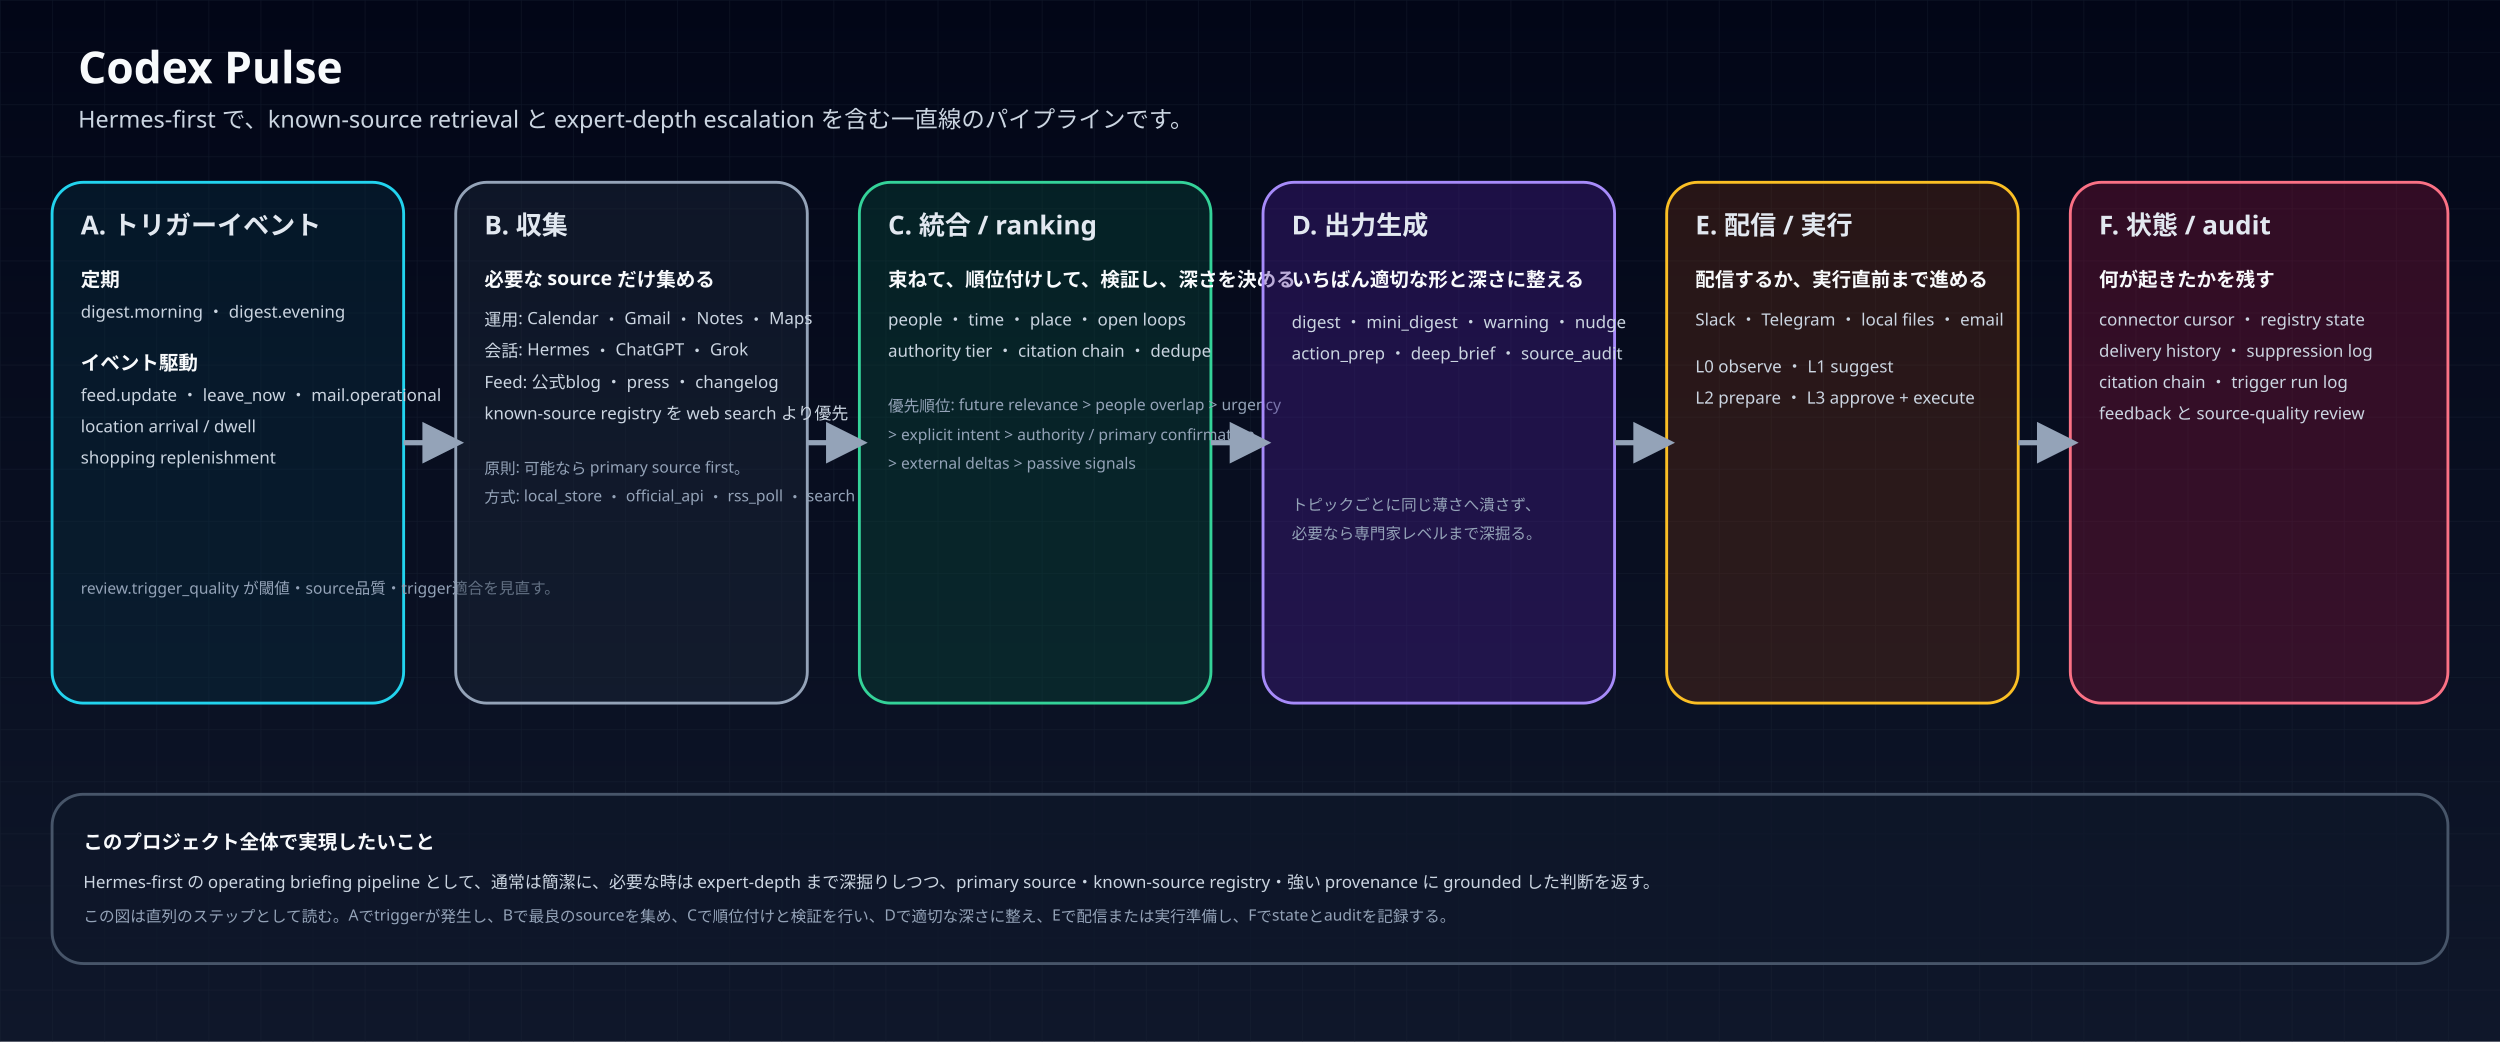
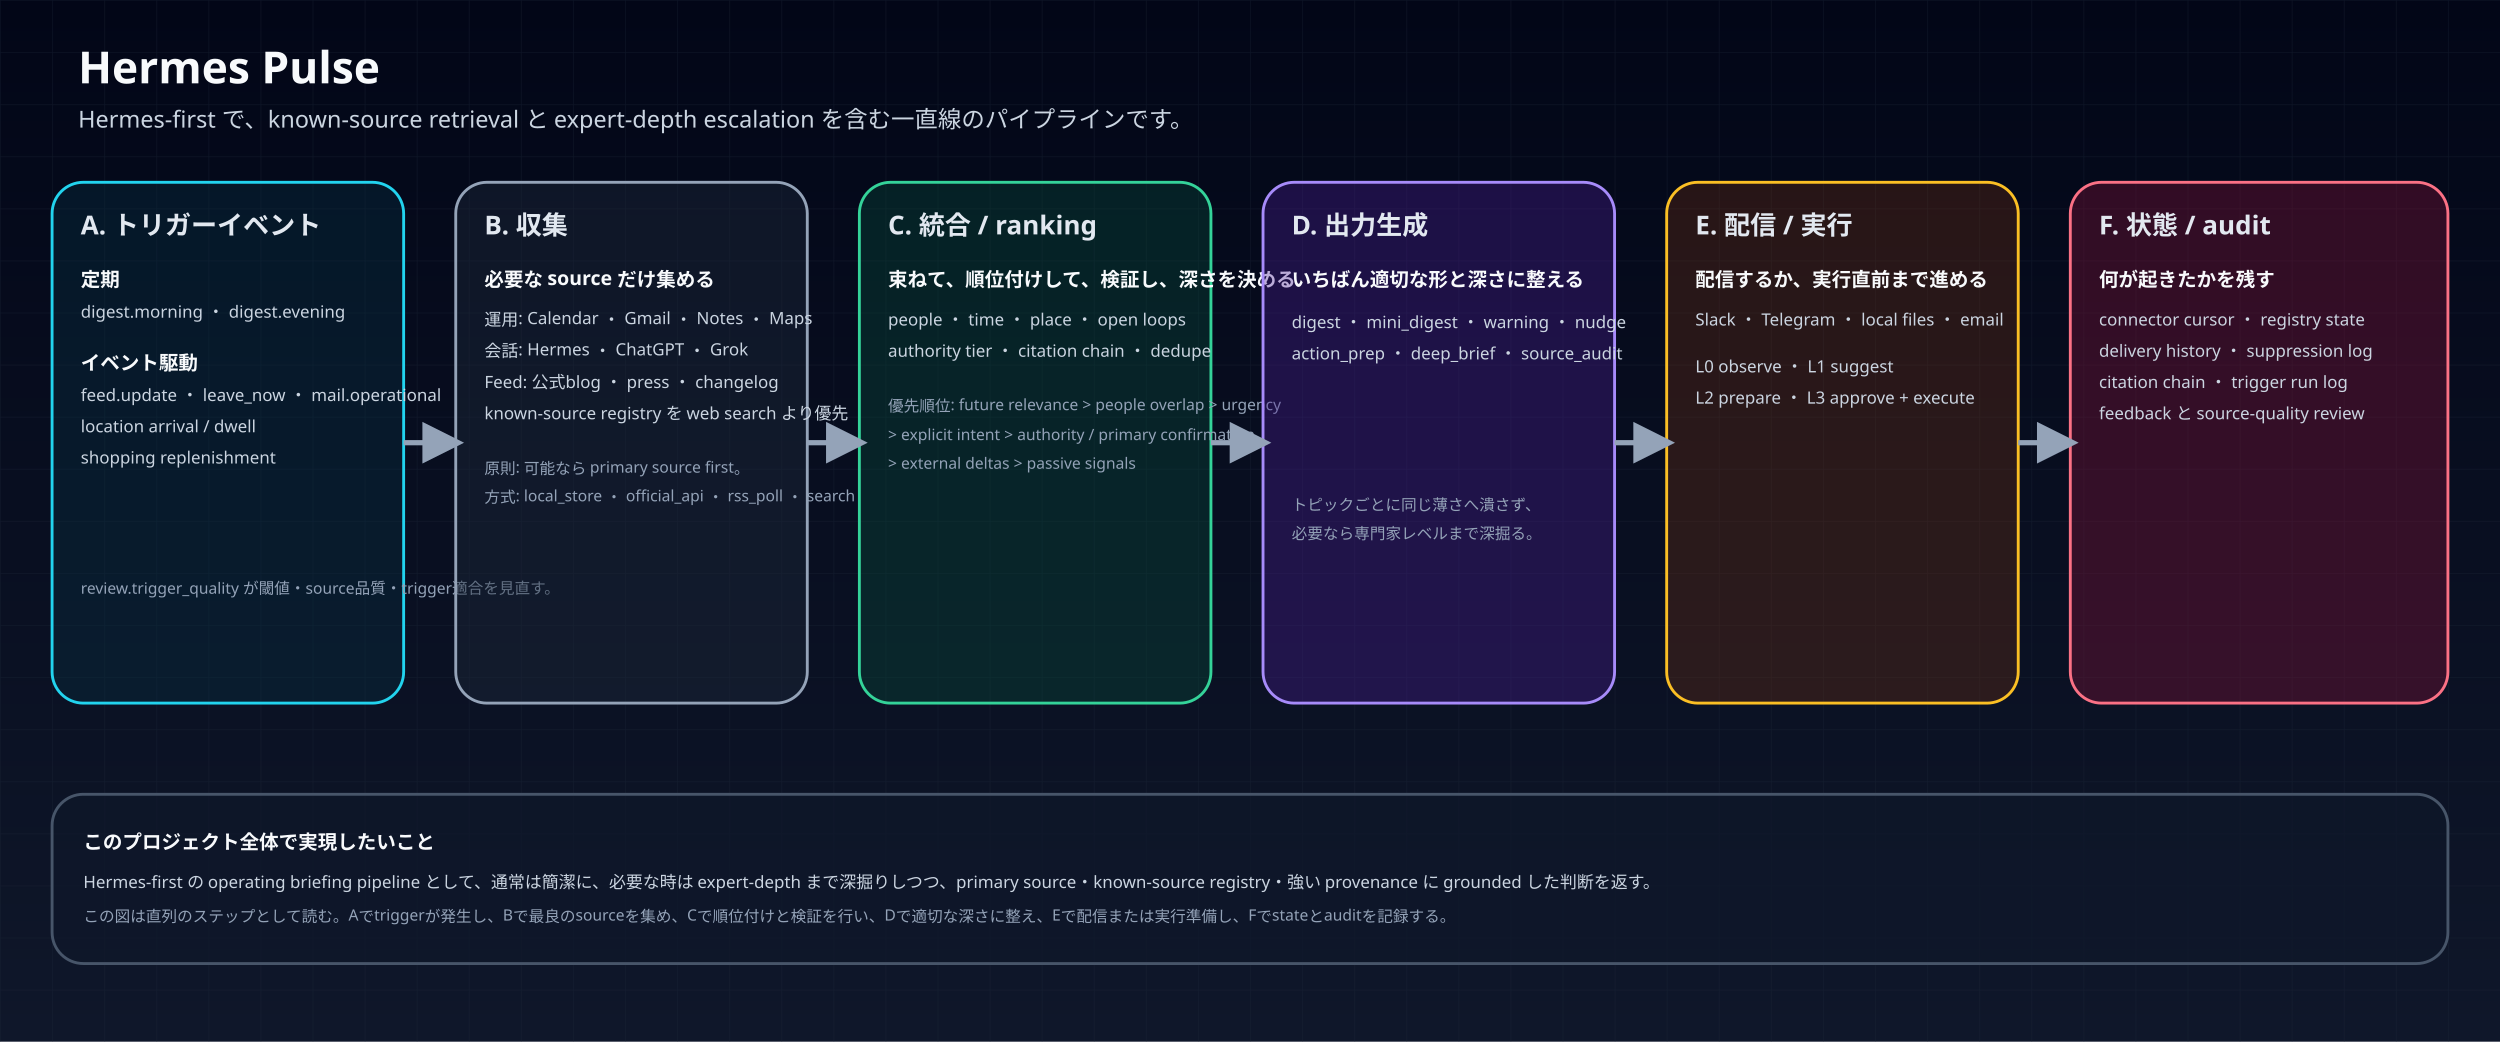
<svg xmlns="http://www.w3.org/2000/svg" width="1920" height="800" viewBox="0 0 1920 800" role="img" aria-labelledby="title desc">
  <defs>
    <linearGradient id="bg" x1="0" y1="0" x2="0" y2="1">
      <stop offset="0%" stop-color="#020617" />
      <stop offset="100%" stop-color="#0f172a" />
    </linearGradient>
    <pattern id="grid" width="40" height="40" patternUnits="userSpaceOnUse">
      <path d="M 40 0 L 0 0 0 40" fill="none" stroke="#1e293b" stroke-width="1" />
    </pattern>
    <marker id="arrow" viewBox="0 0 10 10" refX="8" refY="5" markerWidth="8" markerHeight="8" orient="auto-start-reverse">
      <path d="M 0 0 L 10 5 L 0 10 z" fill="#94a3b8" />
    </marker>
    <style>
      .title { font: 700 34px 'Hiragino Sans','Yu Gothic UI','Meiryo',sans-serif; fill: #f8fafc; }
      .subtitle { font: 500 18px 'Hiragino Sans','Yu Gothic UI','Meiryo',sans-serif; fill: #cbd5e1; }
      .step { font: 700 20px 'Hiragino Sans','Yu Gothic UI','Meiryo',sans-serif; fill: #e2e8f0; }
      .label { font: 600 15px 'Hiragino Sans','Yu Gothic UI','Meiryo',sans-serif; fill: #f8fafc; }
      .small { font: 500 13px 'Hiragino Sans','Yu Gothic UI','Meiryo',sans-serif; fill: #cbd5e1; }
      .tiny { font: 500 12px 'Hiragino Sans','Yu Gothic UI','Meiryo',sans-serif; fill: #94a3b8; }
      .box { rx: 24; stroke-width: 2.2; }
      .arrow { stroke: #94a3b8; stroke-width: 4; fill: none; marker-end: url(#arrow); }
    </style>
  </defs>
  <rect width="1920" height="800" fill="url(#bg)" />
  <rect width="1920" height="800" fill="url(#grid)" opacity="0.4" />
-   <text x="60" y="64" class="title">Codex Pulse</text>
+   <text x="60" y="64" class="title">Hermes Pulse</text>
  <text x="60" y="98" class="subtitle">Hermes-first で、known-source retrieval と expert-depth escalation を含む一直線のパイプラインです。</text>
  <rect x="40" y="140" width="270" height="400" class="box" fill="rgba(8,51,68,0.35)" stroke="#22d3ee" />
  <text x="62" y="180" class="step">A. トリガーイベント</text>
  <text x="62" y="220" class="label">定期</text>
  <text x="62" y="244" class="small">digest.morning ・ digest.evening</text>
  <text x="62" y="284" class="label">イベント駆動</text>
  <text x="62" y="308" class="small">feed.update ・ leave_now ・ mail.operational</text>
  <text x="62" y="332" class="small">location arrival / dwell</text>
  <text x="62" y="356" class="small">shopping replenishment</text>
  <text x="62" y="456" class="tiny">review.trigger_quality が閾値・source品質・trigger適合を見直す。</text>
  <rect x="350" y="140" width="270" height="400" class="box" fill="rgba(30,41,59,0.42)" stroke="#94a3b8" />
  <text x="372" y="180" class="step">B. 収集</text>
  <text x="372" y="220" class="label">必要な source だけ集める</text>
  <text x="372" y="250" class="small">運用: Calendar ・ Gmail ・ Notes ・ Maps</text>
  <text x="372" y="274" class="small">会話: Hermes ・ ChatGPT ・ Grok</text>
  <text x="372" y="298" class="small">Feed: 公式blog ・ press ・ changelog</text>
  <text x="372" y="322" class="small">known-source registry を web search より優先</text>
  <text x="372" y="364" class="tiny">原則: 可能なら primary source first。</text>
  <text x="372" y="386" class="tiny">方式: local_store ・ official_api ・ rss_poll ・ search</text>
  <rect x="660" y="140" width="270" height="400" class="box" fill="rgba(6,78,59,0.35)" stroke="#34d399" />
  <text x="682" y="180" class="step">C. 統合 / ranking</text>
  <text x="682" y="220" class="label">束ねて、順位付けして、検証し、深さを決める</text>
  <text x="682" y="250" class="small">people ・ time ・ place ・ open loops</text>
  <text x="682" y="274" class="small">authority tier ・ citation chain ・ dedupe</text>
  <text x="682" y="316" class="tiny">優先順位: future relevance &gt; people overlap &gt; urgency</text>
  <text x="682" y="338" class="tiny">&gt; explicit intent &gt; authority / primary confirmation</text>
  <text x="682" y="360" class="tiny">&gt; external deltas &gt; passive signals</text>
  <rect x="970" y="140" width="270" height="400" class="box" fill="rgba(76,29,149,0.35)" stroke="#a78bfa" />
  <text x="992" y="180" class="step">D. 出力生成</text>
  <text x="992" y="220" class="label">いちばん適切な形と深さに整える</text>
  <text x="992" y="252" class="small">digest ・ mini_digest ・ warning ・ nudge</text>
  <text x="992" y="276" class="small">action_prep ・ deep_brief ・ source_audit</text>
  <text x="992" y="392" class="tiny">トピックごとに同じ薄さへ潰さず、</text>
  <text x="992" y="414" class="tiny">必要なら専門家レベルまで深掘る。</text>
  <rect x="1280" y="140" width="270" height="400" class="box" fill="rgba(120,53,15,0.30)" stroke="#fbbf24" />
  <text x="1302" y="180" class="step">E. 配信 / 実行</text>
  <text x="1302" y="220" class="label">配信するか、実行直前まで進める</text>
  <text x="1302" y="250" class="small">Slack ・ Telegram ・ local files ・ email</text>
  <text x="1302" y="286" class="small">L0 observe ・ L1 suggest</text>
  <text x="1302" y="310" class="small">L2 prepare ・ L3 approve + execute</text>
  <rect x="1590" y="140" width="290" height="400" class="box" fill="rgba(136,19,55,0.35)" stroke="#fb7185" />
  <text x="1612" y="180" class="step">F. 状態 / audit</text>
  <text x="1612" y="220" class="label">何が起きたかを残す</text>
  <text x="1612" y="250" class="small">connector cursor ・ registry state</text>
  <text x="1612" y="274" class="small">delivery history ・ suppression log</text>
  <text x="1612" y="298" class="small">citation chain ・ trigger run log</text>
  <text x="1612" y="322" class="small">feedback と source-quality review</text>
  <path d="M 310 340 L 350 340" class="arrow" />
  <path d="M 620 340 L 660 340" class="arrow" />
  <path d="M 930 340 L 970 340" class="arrow" />
  <path d="M 1240 340 L 1280 340" class="arrow" />
  <path d="M 1550 340 L 1590 340" class="arrow" />
  <rect x="40" y="610" width="1840" height="130" class="box" fill="rgba(15,23,42,0.65)" stroke="#475569" />
  <text x="64" y="652" class="label">このプロジェクト全体で実現したいこと</text>
  <text x="64" y="682" class="small">Hermes-first の operating briefing pipeline として、通常は簡潔に、必要な時は expert-depth まで深掘りしつつ、primary source・known-source registry・強い provenance に grounded した判断を返す。</text>
  <text x="64" y="708" class="tiny">この図は直列のステップとして読む。Aでtriggerが発生し、Bで最良のsourceを集め、Cで順位付けと検証を行い、Dで適切な深さに整え、Eで配信または実行準備し、Fでstateとauditを記録する。</text>
</svg>
